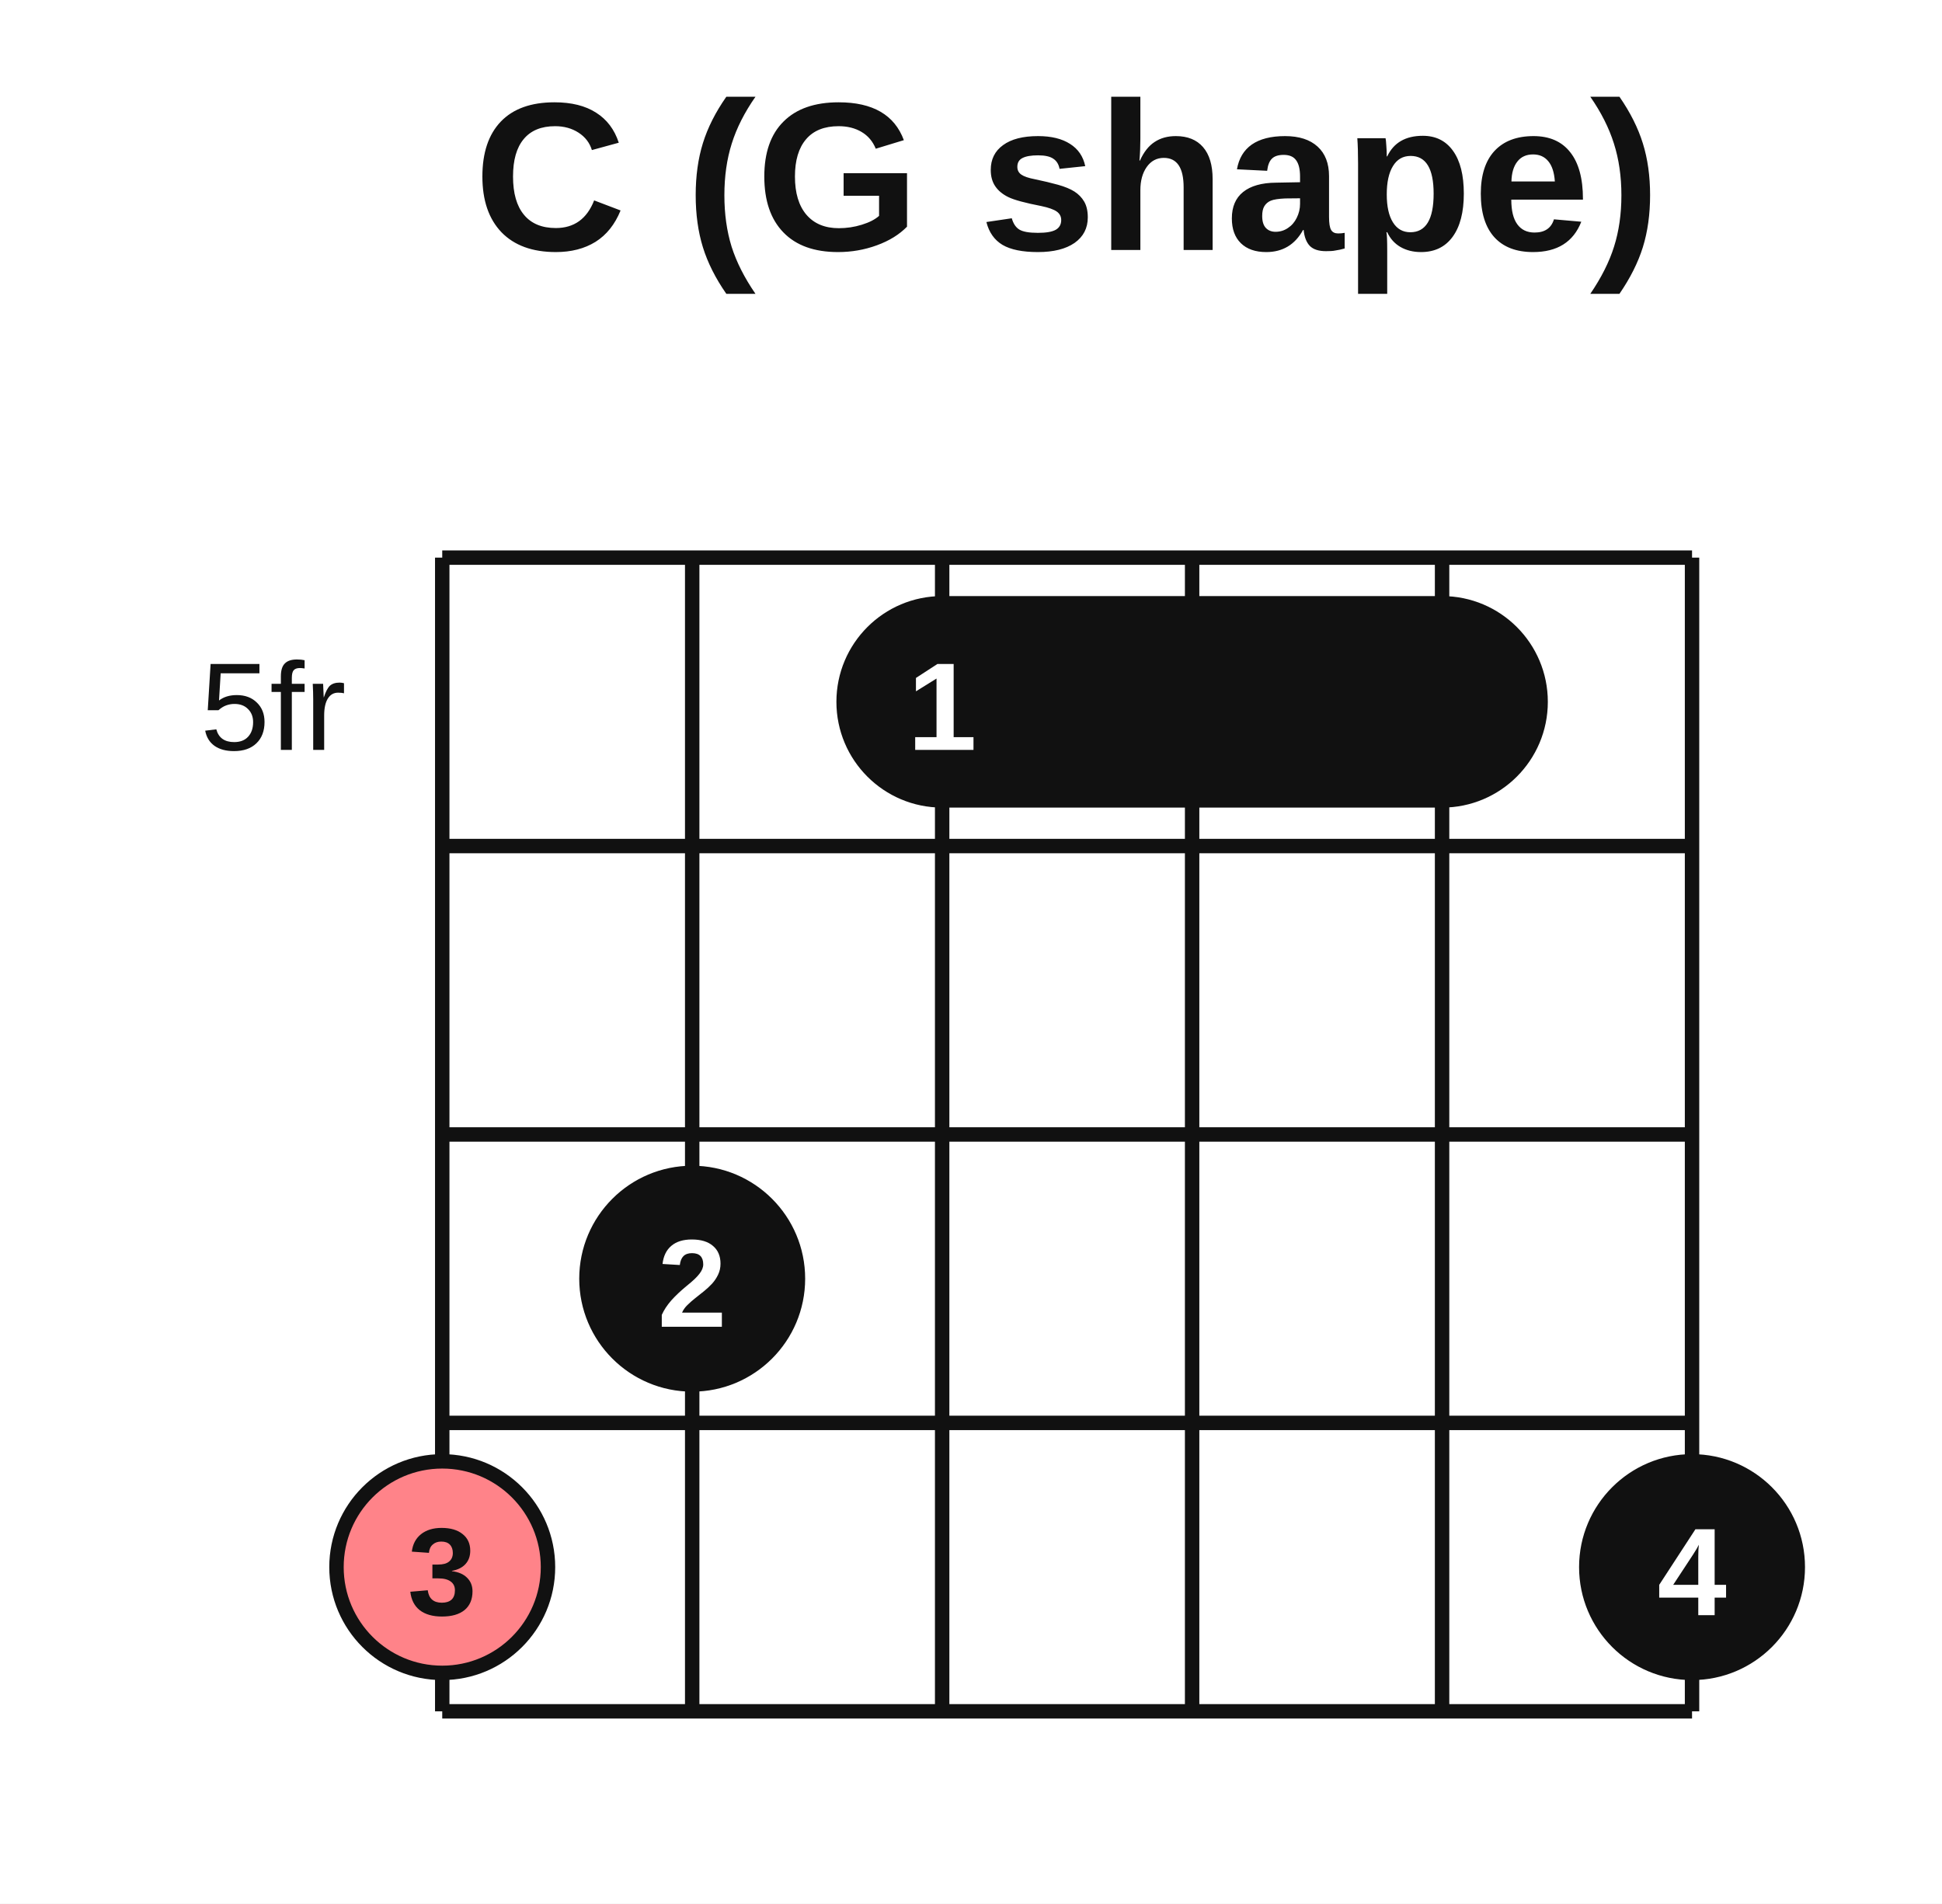
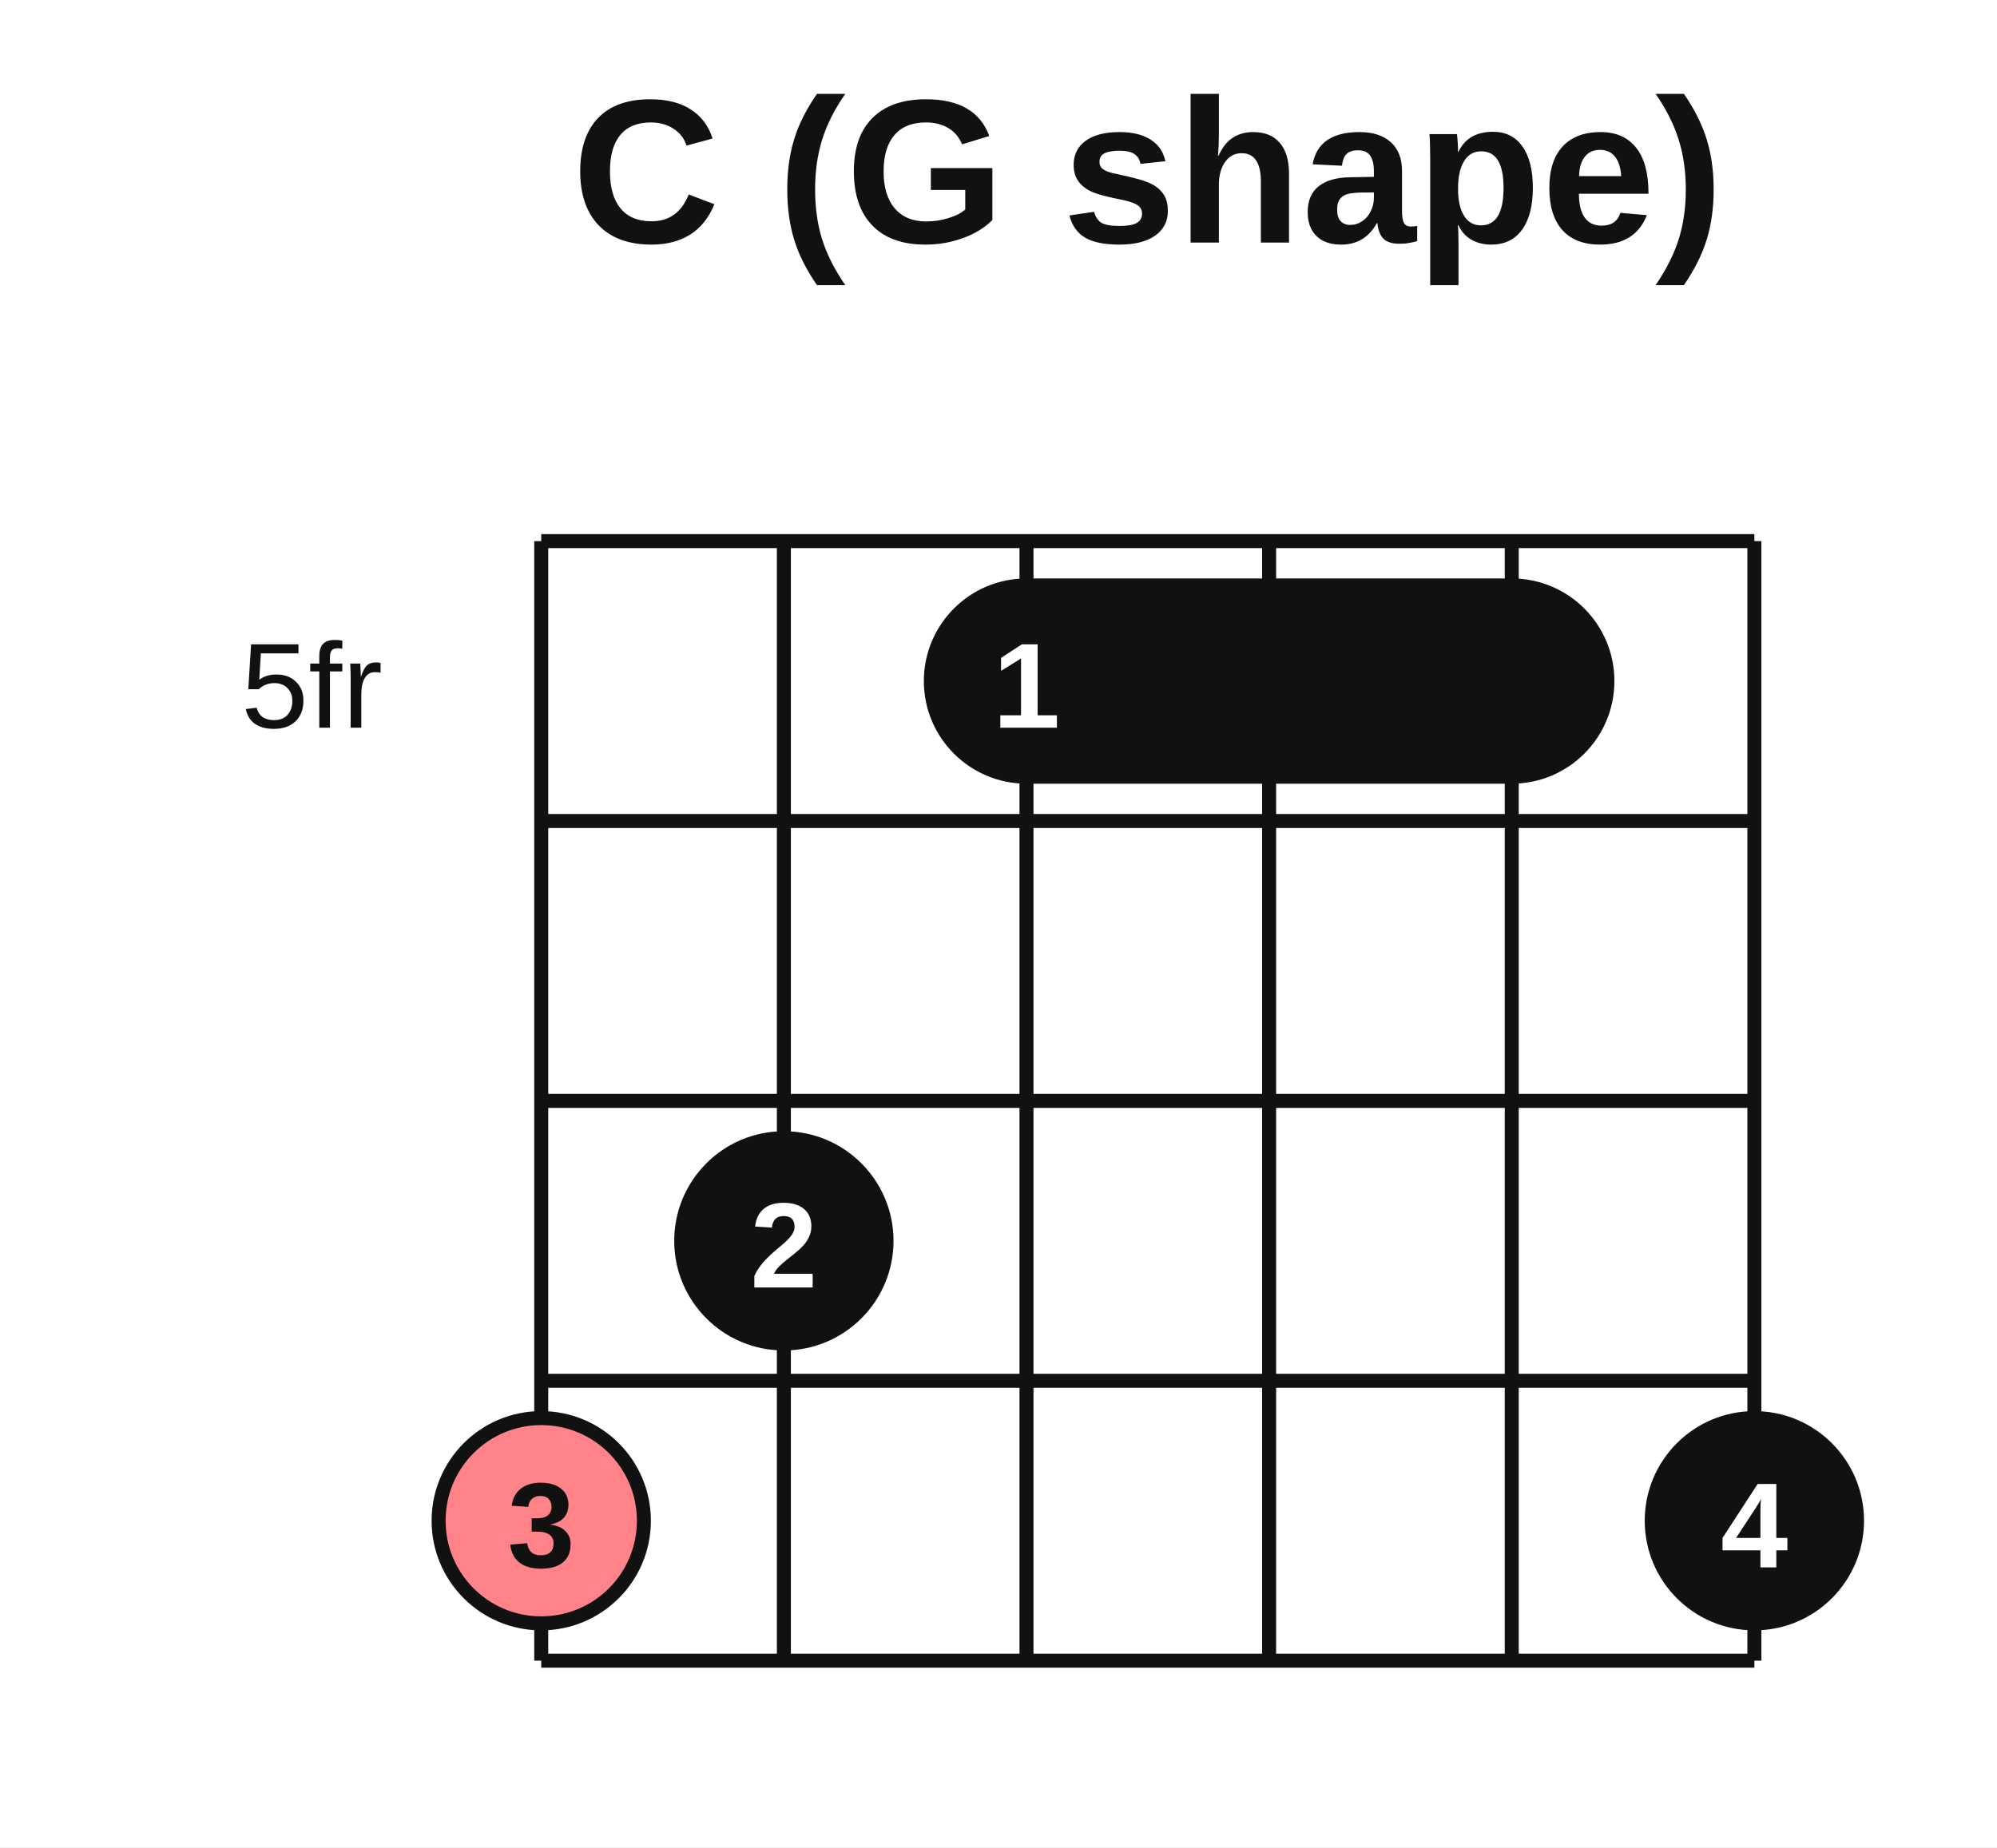
- <svg xmlns="http://www.w3.org/2000/svg" viewBox="0 0 202 198" width="202" height="198" role="img" aria-label="C (G shape) chord diagram" font-family="Jost, Segoe UI, Arial, sans-serif">
-   <rect width="202" height="198" fill="#fff" />
-   <text x="111" y="26" font-size="22" fill="#111" text-anchor="middle" font-weight="bold">C (G shape)</text>
-   <line x1="46" y1="58" x2="176" y2="58" stroke="#111" stroke-width="1.5" />
-   <line x1="46" y1="88" x2="176" y2="88" stroke="#111" stroke-width="1.5" />
-   <line x1="46" y1="118" x2="176" y2="118" stroke="#111" stroke-width="1.5" />
-   <line x1="46" y1="148" x2="176" y2="148" stroke="#111" stroke-width="1.5" />
-   <line x1="46" y1="178" x2="176" y2="178" stroke="#111" stroke-width="1.5" />
-   <line x1="46" y1="58" x2="46" y2="178" stroke="#111" stroke-width="1.5" />
-   <line x1="72" y1="58" x2="72" y2="178" stroke="#111" stroke-width="1.5" />
-   <line x1="98" y1="58" x2="98" y2="178" stroke="#111" stroke-width="1.5" />
-   <line x1="124" y1="58" x2="124" y2="178" stroke="#111" stroke-width="1.5" />
-   <line x1="150" y1="58" x2="150" y2="178" stroke="#111" stroke-width="1.5" />
-   <line x1="176" y1="58" x2="176" y2="178" stroke="#111" stroke-width="1.5" />
-   <text x="36" y="78" font-size="13" fill="#111" text-anchor="end" font-weight="normal">5fr</text>
-   <rect x="87" y="62.0" width="74" height="22" rx="11" fill="#111" />
-   <text x="98" y="78" font-size="13" fill="#fff" text-anchor="middle" font-weight="bold">1</text>
-   <circle cx="46" cy="163.0" r="11" fill="#ff8389" stroke="#111" stroke-width="1.5" />
-   <text x="46" y="168" font-size="13" fill="#111" text-anchor="middle" font-weight="bold">3</text>
-   <circle cx="72" cy="133.0" r="11" fill="#111" stroke="#111" stroke-width="1.5" />
-   <text x="72" y="138" font-size="13" fill="#fff" text-anchor="middle" font-weight="bold">2</text>
-   <circle cx="176" cy="163.0" r="11" fill="#111" stroke="#111" stroke-width="1.5" />
-   <text x="176" y="168" font-size="13" fill="#fff" text-anchor="middle" font-weight="bold">4</text>
+ <svg xmlns="http://www.w3.org/2000/svg" viewBox="0 0 214 198" width="214" height="198" role="img" aria-label="C (G shape) chord diagram" font-family="Jost, Segoe UI, Arial, sans-serif">
+   <rect width="214" height="198" fill="#fff" />
+   <text x="123" y="26" font-size="22" fill="#111" text-anchor="middle" font-weight="bold">C (G shape)</text>
+   <line x1="58" y1="58" x2="188" y2="58" stroke="#111" stroke-width="1.5" />
+   <line x1="58" y1="88" x2="188" y2="88" stroke="#111" stroke-width="1.5" />
+   <line x1="58" y1="118" x2="188" y2="118" stroke="#111" stroke-width="1.5" />
+   <line x1="58" y1="148" x2="188" y2="148" stroke="#111" stroke-width="1.5" />
+   <line x1="58" y1="178" x2="188" y2="178" stroke="#111" stroke-width="1.5" />
+   <line x1="58" y1="58" x2="58" y2="178" stroke="#111" stroke-width="1.5" />
+   <line x1="84" y1="58" x2="84" y2="178" stroke="#111" stroke-width="1.5" />
+   <line x1="110" y1="58" x2="110" y2="178" stroke="#111" stroke-width="1.5" />
+   <line x1="136" y1="58" x2="136" y2="178" stroke="#111" stroke-width="1.5" />
+   <line x1="162" y1="58" x2="162" y2="178" stroke="#111" stroke-width="1.5" />
+   <line x1="188" y1="58" x2="188" y2="178" stroke="#111" stroke-width="1.5" />
+   <text x="41" y="78" font-size="13" fill="#111" text-anchor="end" font-weight="normal">5fr</text>
+   <rect x="99" y="62.0" width="74" height="22" rx="11" fill="#111" />
+   <text x="110" y="78" font-size="13" fill="#fff" text-anchor="middle" font-weight="bold">1</text>
+   <circle cx="58" cy="163.0" r="11" fill="#ff8389" stroke="#111" stroke-width="1.5" />
+   <text x="58" y="168" font-size="13" fill="#111" text-anchor="middle" font-weight="bold">3</text>
+   <circle cx="84" cy="133.0" r="11" fill="#111" stroke="#111" stroke-width="1.5" />
+   <text x="84" y="138" font-size="13" fill="#fff" text-anchor="middle" font-weight="bold">2</text>
+   <circle cx="188" cy="163.0" r="11" fill="#111" stroke="#111" stroke-width="1.5" />
+   <text x="188" y="168" font-size="13" fill="#fff" text-anchor="middle" font-weight="bold">4</text>
</svg>
